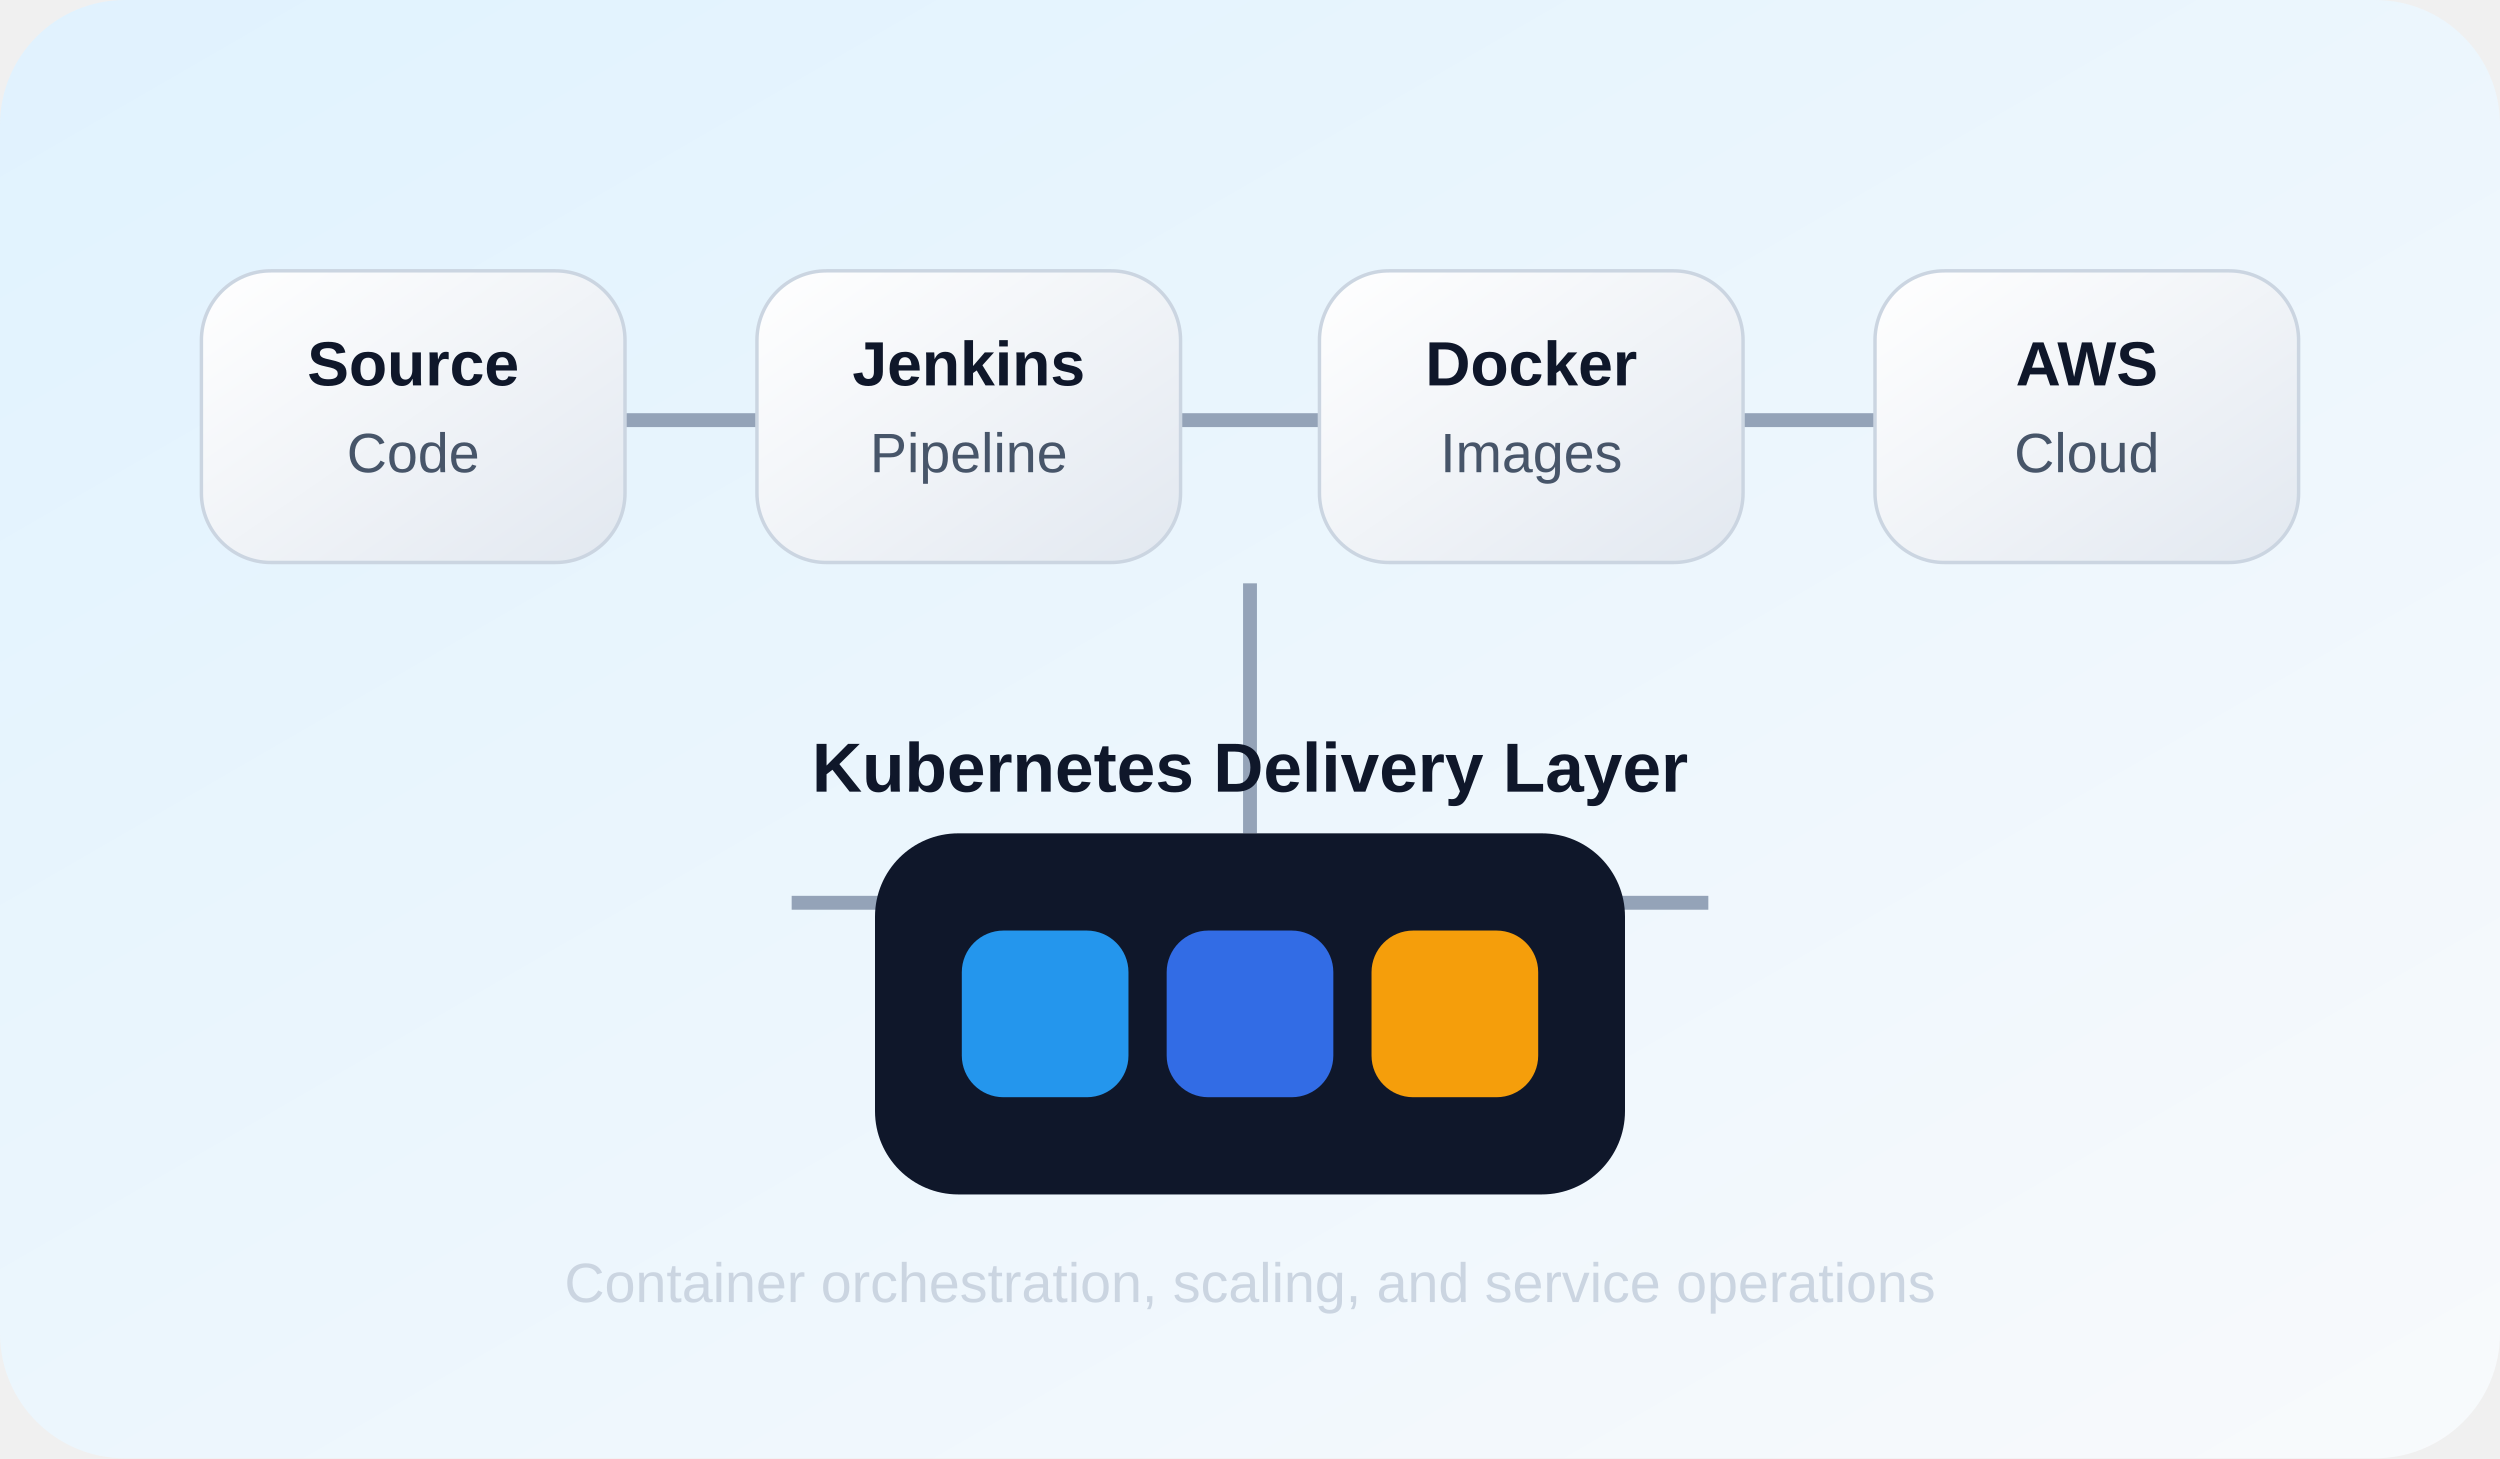
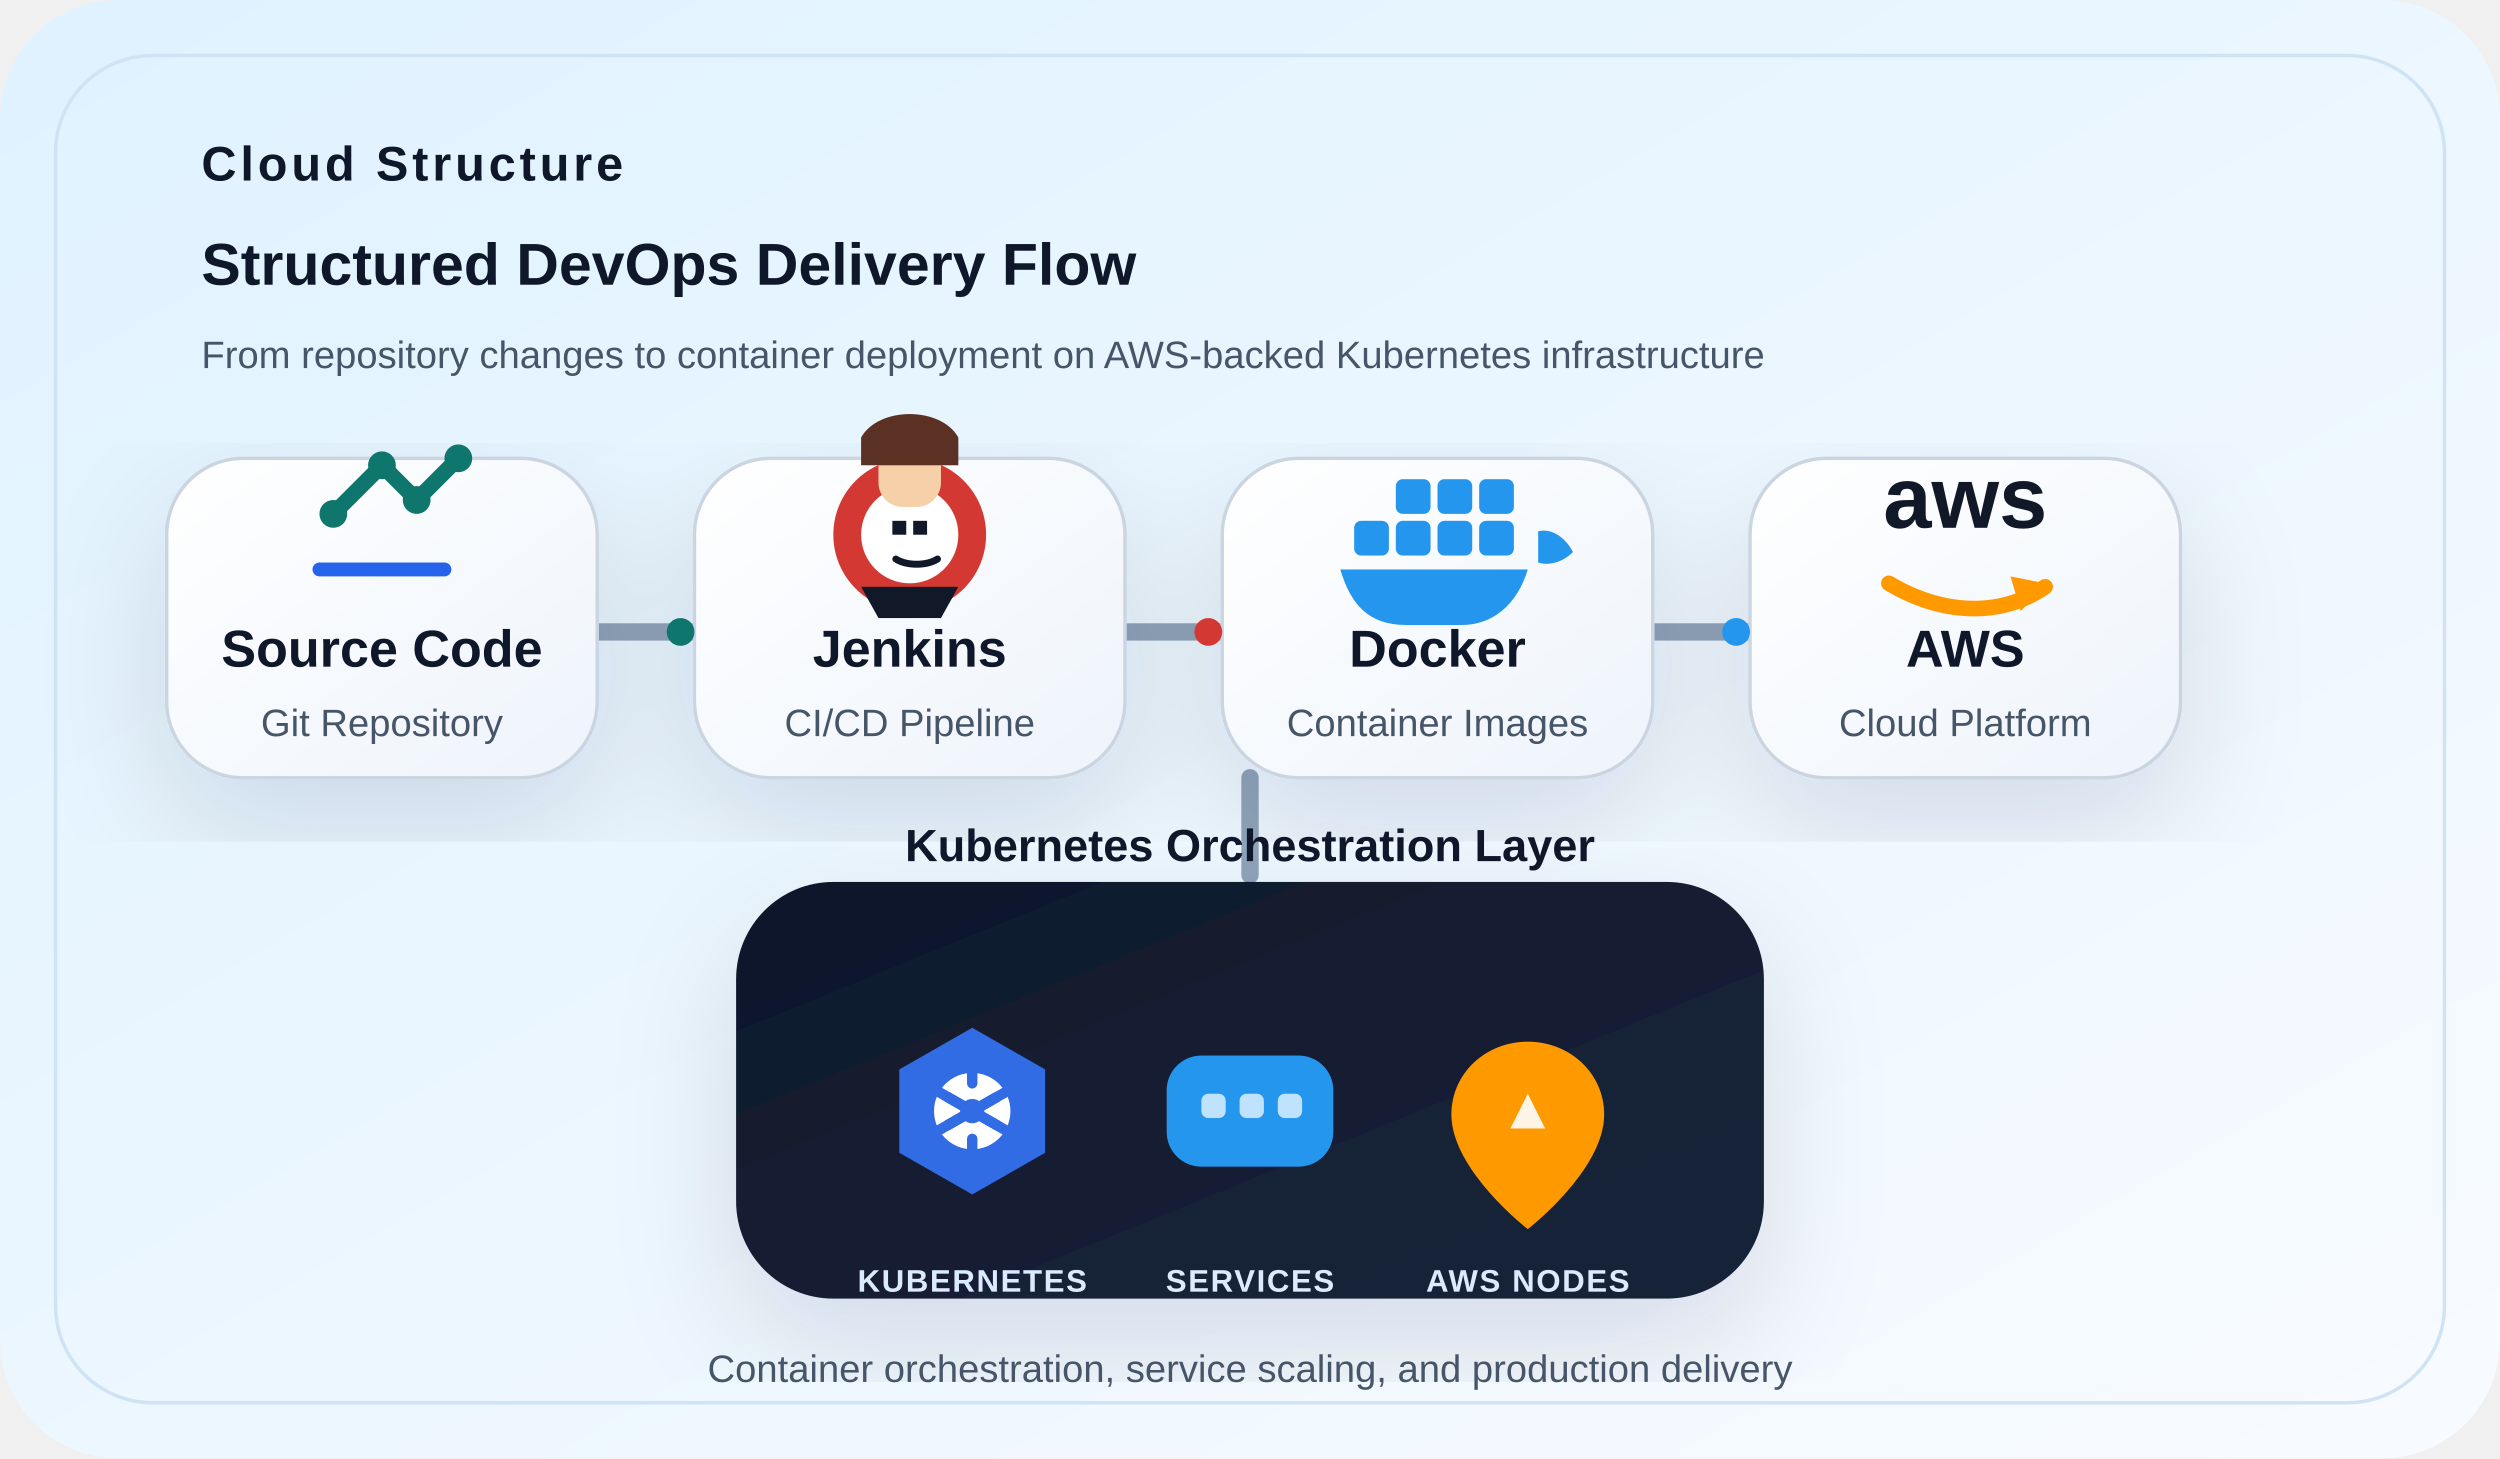
<svg xmlns="http://www.w3.org/2000/svg" width="720" height="420" viewBox="0 0 720 420" role="img" aria-labelledby="title desc">
  <defs>
    <linearGradient id="bg" x1="0" x2="1" y1="0" y2="1">
-       <stop offset="0%" stop-color="#e0f2fe" />
-       <stop offset="100%" stop-color="#f8fafc" />
+       <stop offset="0%" stop-color="#dff2ff" />
+       <stop offset="100%" stop-color="#f8fbff" />
    </linearGradient>
-     <linearGradient id="card" x1="0" x2="1" y1="0" y2="1">
+     <linearGradient id="panel" x1="0" x2="1" y1="0" y2="1">
      <stop offset="0%" stop-color="#ffffff" />
-       <stop offset="100%" stop-color="#e2e8f0" />
+       <stop offset="100%" stop-color="#eef4fb" />
    </linearGradient>
+     <linearGradient id="cluster" x1="0" x2="1" y1="0" y2="1">
+       <stop offset="0%" stop-color="#0f172a" />
+       <stop offset="100%" stop-color="#18253a" />
+     </linearGradient>
+     <filter id="softShadow" x="-20%" y="-20%" width="140%" height="140%">
+       <feDropShadow dx="0" dy="14" stdDeviation="18" flood-color="#0f172a" flood-opacity="0.12" />
+     </filter>
+     <style>
+       .title { font: 700 15px 'Arial', sans-serif; fill: #0f172a; }
+       .label { font: 500 11px 'Arial', sans-serif; fill: #475569; }
+       .section { font: 700 14px 'Arial', sans-serif; letter-spacing: 0.08em; text-transform: uppercase; fill: #0f172a; }
+       .headline { font: 700 17px 'Arial', sans-serif; fill: #0f172a; }
+       .caption { font: 500 11px 'Arial', sans-serif; fill: #475569; }
+       .small { font: 700 9px 'Arial', sans-serif; letter-spacing: 0.05em; text-transform: uppercase; }
+     </style>
  </defs>
-   <rect width="720" height="420" rx="36" fill="url(#bg)" />
-   <g fill="none" stroke="#94a3b8" stroke-width="4">
-     <path d="M116 121h122" />
-     <path d="M286 121h148" />
-     <path d="M477 121h122" />
-     <path d="M360 168v72" />
-     <path d="M228 260h264" />
+   <rect width="720" height="420" rx="34" fill="url(#bg)" />
+   <rect x="16" y="16" width="688" height="388" rx="28" fill="none" stroke="#cfe3f5" />
+   <text x="58" y="52" class="section">Cloud Structure</text>
+   <text x="58" y="82" class="headline">Structured DevOps Delivery Flow</text>
+   <text x="58" y="106" class="caption">From repository changes to container deployment on AWS-backed Kubernetes infrastructure</text>
+   <g fill="none" stroke="#8fa3ba" stroke-width="5" stroke-linecap="round">
+     <path d="M172 182h48" />
+     <path d="M324 182h48" />
+     <path d="M476 182h48" />
+     <path d="M360 224v28" />
+     <path d="M244 260h232" />
  </g>
-   <rect x="58" y="78" width="122" height="84" rx="20" fill="url(#card)" stroke="#cbd5e1" />
-   <rect x="218" y="78" width="122" height="84" rx="20" fill="url(#card)" stroke="#cbd5e1" />
-   <rect x="380" y="78" width="122" height="84" rx="20" fill="url(#card)" stroke="#cbd5e1" />
-   <rect x="540" y="78" width="122" height="84" rx="20" fill="url(#card)" stroke="#cbd5e1" />
-   <rect x="252" y="240" width="216" height="104" rx="24" fill="#0f172a" />
-   <rect x="277" y="268" width="48" height="48" rx="12" fill="#2496ed" />
-   <rect x="336" y="268" width="48" height="48" rx="12" fill="#326ce5" />
-   <rect x="395" y="268" width="48" height="48" rx="12" fill="#f59e0b" />
-   <text x="119" y="111" text-anchor="middle" font-family="Arial, sans-serif" font-size="18" font-weight="700" fill="#0f172a">Source</text>
-   <text x="119" y="136" text-anchor="middle" font-family="Arial, sans-serif" font-size="16" fill="#475569">Code</text>
-   <text x="279" y="111" text-anchor="middle" font-family="Arial, sans-serif" font-size="18" font-weight="700" fill="#0f172a">Jenkins</text>
-   <text x="279" y="136" text-anchor="middle" font-family="Arial, sans-serif" font-size="16" fill="#475569">Pipeline</text>
-   <text x="441" y="111" text-anchor="middle" font-family="Arial, sans-serif" font-size="18" font-weight="700" fill="#0f172a">Docker</text>
-   <text x="441" y="136" text-anchor="middle" font-family="Arial, sans-serif" font-size="16" fill="#475569">Images</text>
-   <text x="601" y="111" text-anchor="middle" font-family="Arial, sans-serif" font-size="18" font-weight="700" fill="#0f172a">AWS</text>
-   <text x="601" y="136" text-anchor="middle" font-family="Arial, sans-serif" font-size="16" fill="#475569">Cloud</text>
-   <text x="360" y="228" text-anchor="middle" font-family="Arial, sans-serif" font-size="20" font-weight="700" fill="#0f172a">Kubernetes Delivery Layer</text>
-   <text x="360" y="375" text-anchor="middle" font-family="Arial, sans-serif" font-size="16" fill="#cbd5e1">Container orchestration, scaling, and service operations</text>
+   <g stroke="#cbd5e1" filter="url(#softShadow)">
+     <rect x="48" y="132" width="124" height="92" rx="22" fill="url(#panel)" />
+     <rect x="200" y="132" width="124" height="92" rx="22" fill="url(#panel)" />
+     <rect x="352" y="132" width="124" height="92" rx="22" fill="url(#panel)" />
+     <rect x="504" y="132" width="124" height="92" rx="22" fill="url(#panel)" />
+   </g>
+   <g transform="translate(110 156)">
+     <path d="M-18 8h36" stroke="#2563eb" stroke-width="4" stroke-linecap="round" />
+     <path d="M-14 -8l14 -14 10 10 12 -12" fill="none" stroke="#0f766e" stroke-width="4.5" stroke-linecap="round" stroke-linejoin="round" />
+     <circle cx="-14" cy="-8" r="4" fill="#0f766e" />
+     <circle cx="0" cy="-22" r="4" fill="#0f766e" />
+     <circle cx="10" cy="-12" r="4" fill="#0f766e" />
+     <circle cx="22" cy="-24" r="4" fill="#0f766e" />
+   </g>
+   <text x="110" y="192" text-anchor="middle" class="title">Source Code</text>
+   <text x="110" y="212" text-anchor="middle" class="label">Git Repository</text>
+   <g transform="translate(262 156)">
+     <circle cx="0" cy="-2" r="22" fill="#d33833" />
+     <circle cx="0" cy="-2" r="14" fill="#ffffff" />
+     <rect x="-9" y="-34" width="18" height="24" rx="7" fill="#f5d0a9" />
+     <path d="M-14 -30c5 -9 23 -9 28 0v8h-28z" fill="#5b3124" />
+     <path d="M-14 13h28l-5 9h-18z" fill="#111827" />
+     <path d="M-5 -6h4v4h-4zm6 0h4v4H1z" fill="#111827" />
+     <path d="M-4 5c3 2 9 2 12 0" fill="none" stroke="#111827" stroke-width="2" stroke-linecap="round" />
+   </g>
+   <text x="262" y="192" text-anchor="middle" class="title">Jenkins</text>
+   <text x="262" y="212" text-anchor="middle" class="label">CI/CD Pipeline</text>
+   <g transform="translate(414 156)" fill="#2496ed">
+     <rect x="-24" y="-6" width="10" height="10" rx="2" />
+     <rect x="-12" y="-6" width="10" height="10" rx="2" />
+     <rect x="0" y="-6" width="10" height="10" rx="2" />
+     <rect x="12" y="-6" width="10" height="10" rx="2" />
+     <rect x="-12" y="-18" width="10" height="10" rx="2" />
+     <rect x="0" y="-18" width="10" height="10" rx="2" />
+     <rect x="12" y="-18" width="10" height="10" rx="2" />
+     <path d="M-28 8h54c-3 10-10 16-19 16h-16c-11 0-16-6-19-16z" />
+     <path d="M29 -3c4 -1 8 2 10 6-3 3-7 4-10 3z" />
+   </g>
+   <text x="414" y="192" text-anchor="middle" class="title">Docker</text>
+   <text x="414" y="212" text-anchor="middle" class="label">Container Images</text>
+   <g transform="translate(566 154)">
+     <text x="0" y="-2" text-anchor="middle" font-family="Arial, sans-serif" font-size="25" font-weight="700" fill="#111827">aws</text>
+     <path d="M-22 14c15 9 32 10 45 1" fill="none" stroke="#ff9900" stroke-width="4.5" stroke-linecap="round" />
+     <path d="M13 12l10 2-7 8" fill="#ff9900" />
+   </g>
+   <text x="566" y="192" text-anchor="middle" class="title">AWS</text>
+   <text x="566" y="212" text-anchor="middle" class="label">Cloud Platform</text>
+   <g filter="url(#softShadow)">
+     <rect x="212" y="254" width="296" height="120" rx="28" fill="url(#cluster)" />
+   </g>
+   <text x="360" y="248" text-anchor="middle" font-family="Arial, sans-serif" font-size="13" font-weight="700" fill="#0f172a">Kubernetes Orchestration Layer</text>
+   <g transform="translate(280 320)">
+     <polygon points="0,-24 21,-12 21,12 0,24 -21,12 -21,-12" fill="#326ce5" />
+     <circle r="11" fill="#ffffff" />
+     <circle r="3.5" fill="#326ce5" />
+     <g stroke="#326ce5" stroke-width="3" stroke-linecap="round">
+       <path d="M0-16v8" />
+       <path d="M14-8-7 4" />
+       <path d="M14 8-7-4" />
+       <path d="M0 16v-8" />
+       <path d="M-14 8 7-4" />
+       <path d="M-14-8 7 4" />
+     </g>
+   </g>
+   <g transform="translate(360 320)">
+     <rect x="-24" y="-16" width="48" height="32" rx="10" fill="#2496ed" />
+     <rect x="-14" y="-5" width="7" height="7" rx="2" fill="#bfe3ff" />
+     <rect x="-3" y="-5" width="7" height="7" rx="2" fill="#bfe3ff" />
+     <rect x="8" y="-5" width="7" height="7" rx="2" fill="#bfe3ff" />
+   </g>
+   <g transform="translate(440 320)">
+     <path d="M0 -20c12 0 22 9 22 21 0 16-22 33-22 33S-22 17-22 1c0-12 10-21 22-21z" fill="#ff9900" />
+     <path d="M0 -5l5 10H-5z" fill="#ffffff" opacity="0.9" />
+   </g>
+   <text x="280" y="372" text-anchor="middle" class="small" fill="#dbeafe">KUBERNETES</text>
+   <text x="360" y="372" text-anchor="middle" class="small" fill="#dbeafe">SERVICES</text>
+   <text x="440" y="372" text-anchor="middle" class="small" fill="#dbeafe">AWS NODES</text>
+   <text x="360" y="398" text-anchor="middle" class="caption">Container orchestration, service scaling, and production delivery</text>
+   <circle cx="196" cy="182" r="4" fill="#0f766e" />
+   <circle cx="348" cy="182" r="4" fill="#d33833" />
+   <circle cx="500" cy="182" r="4" fill="#2496ed" />
</svg>
